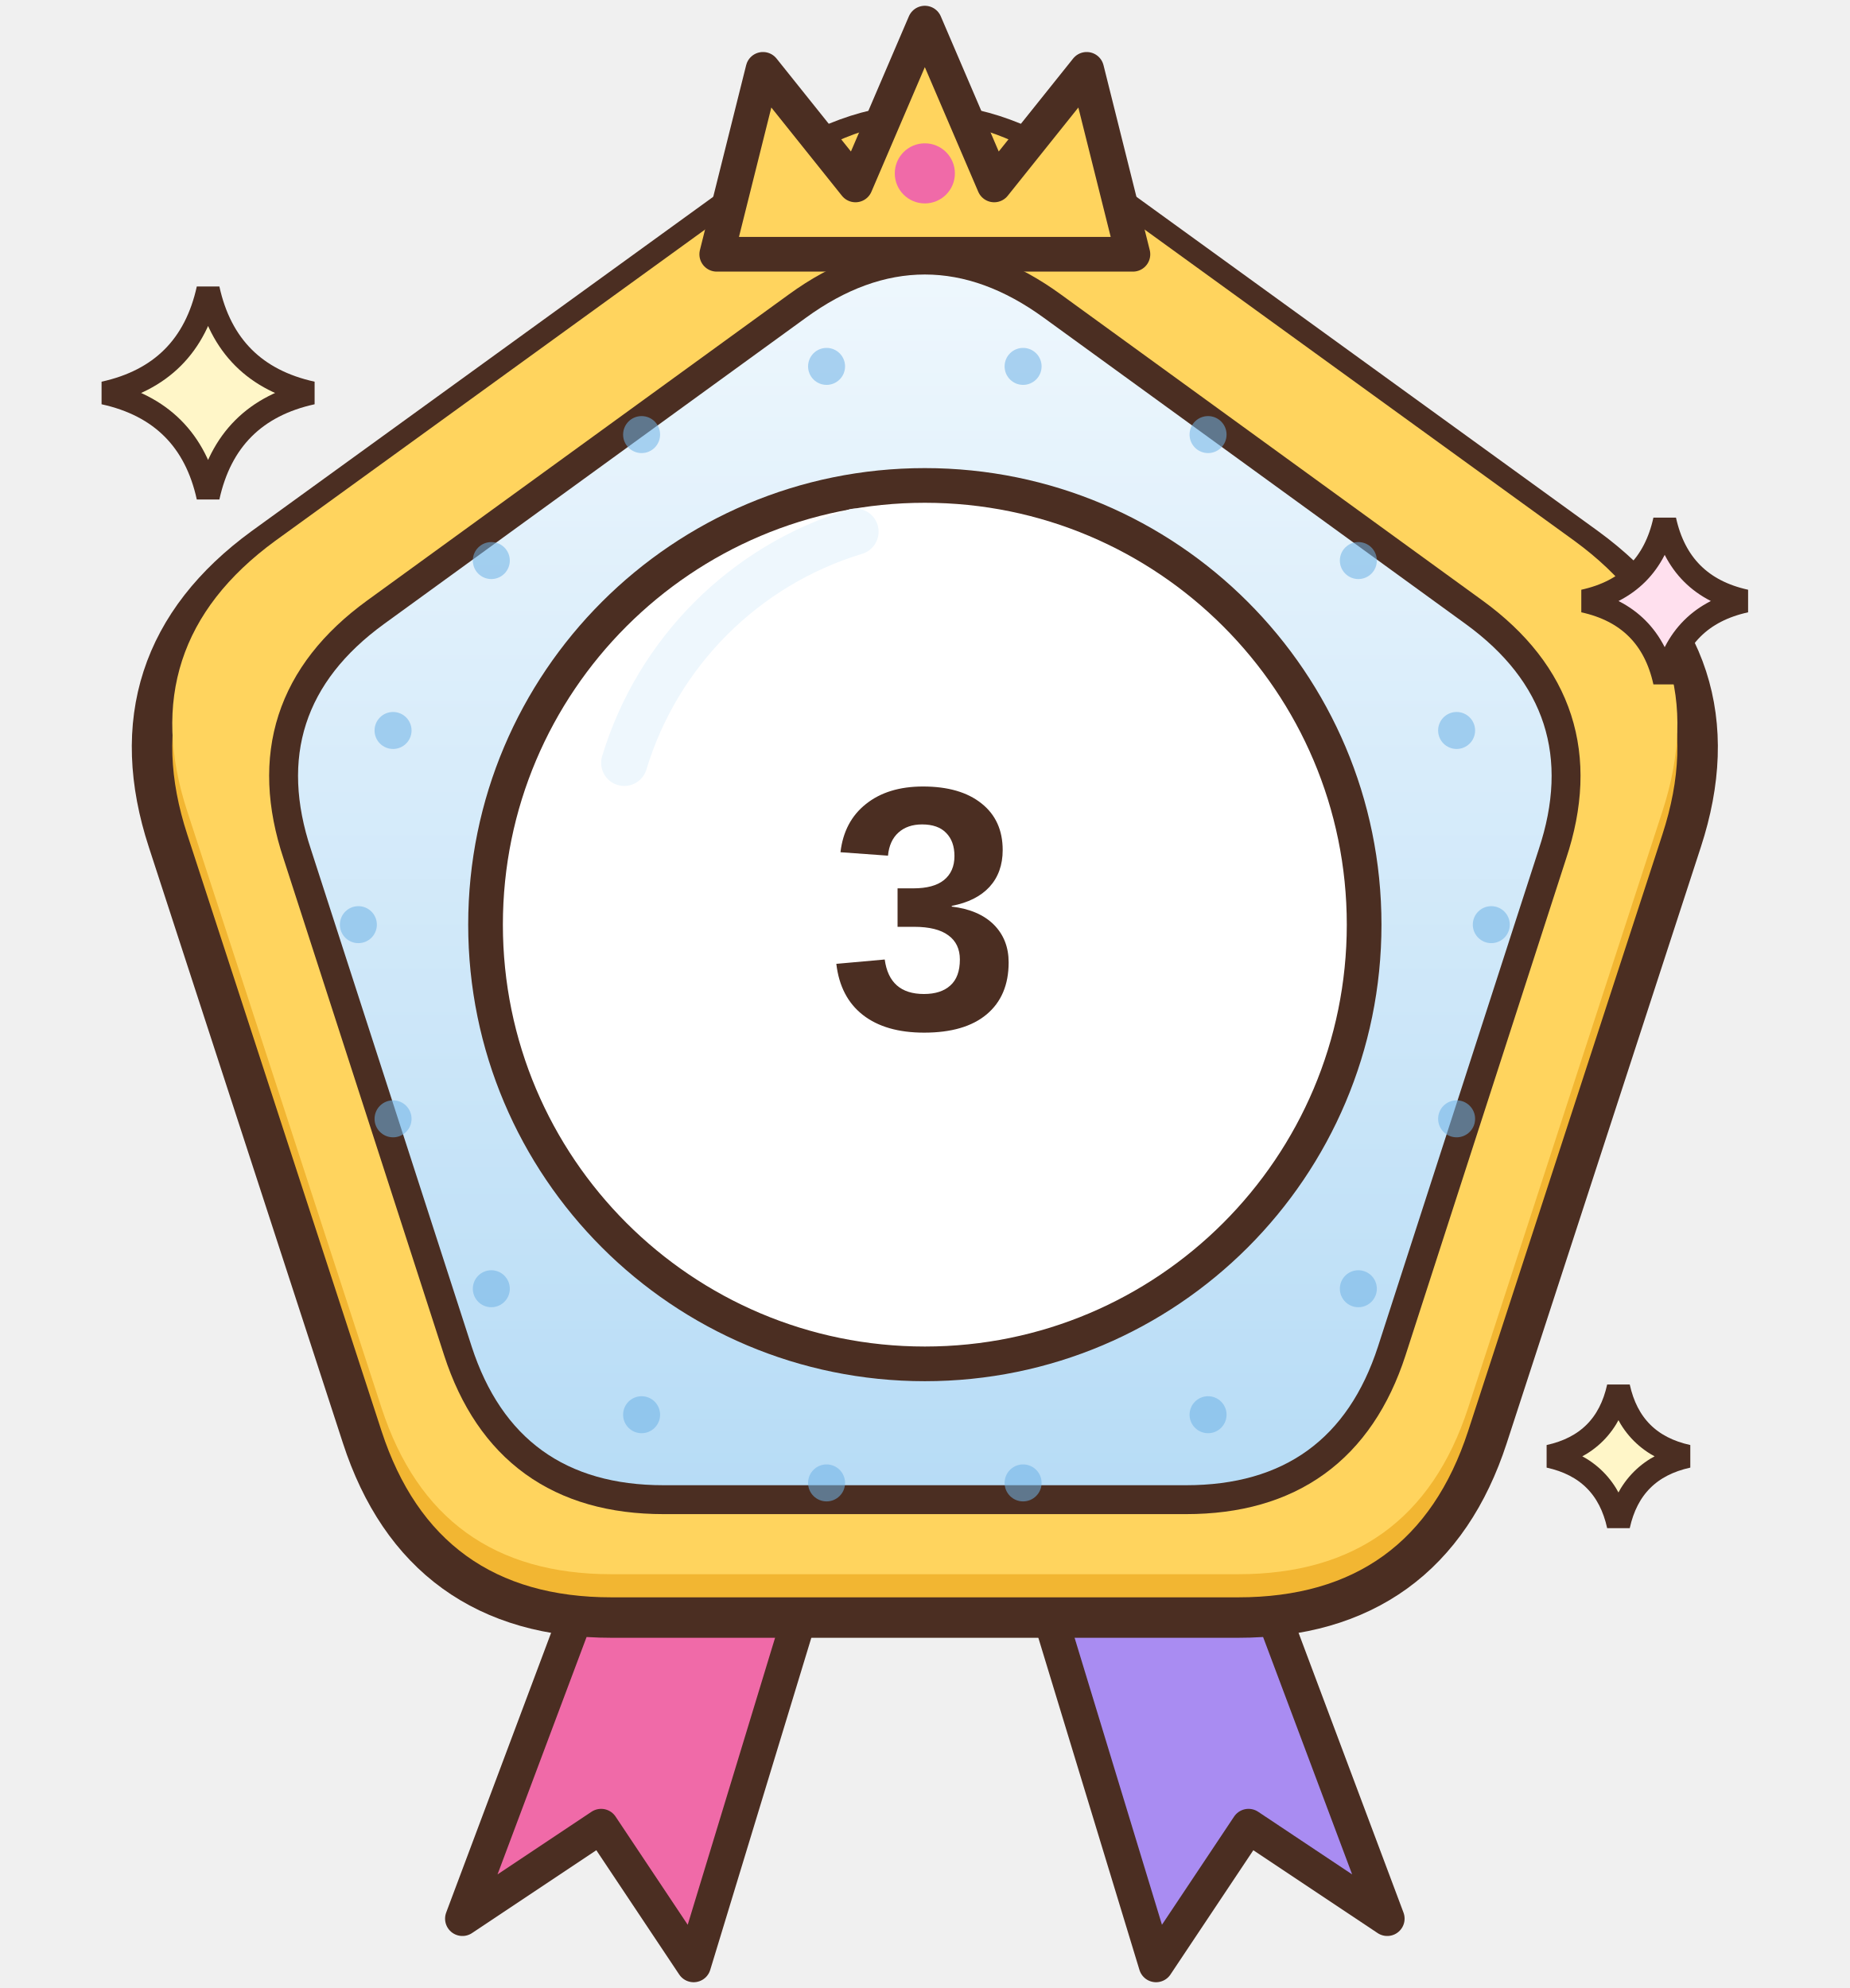
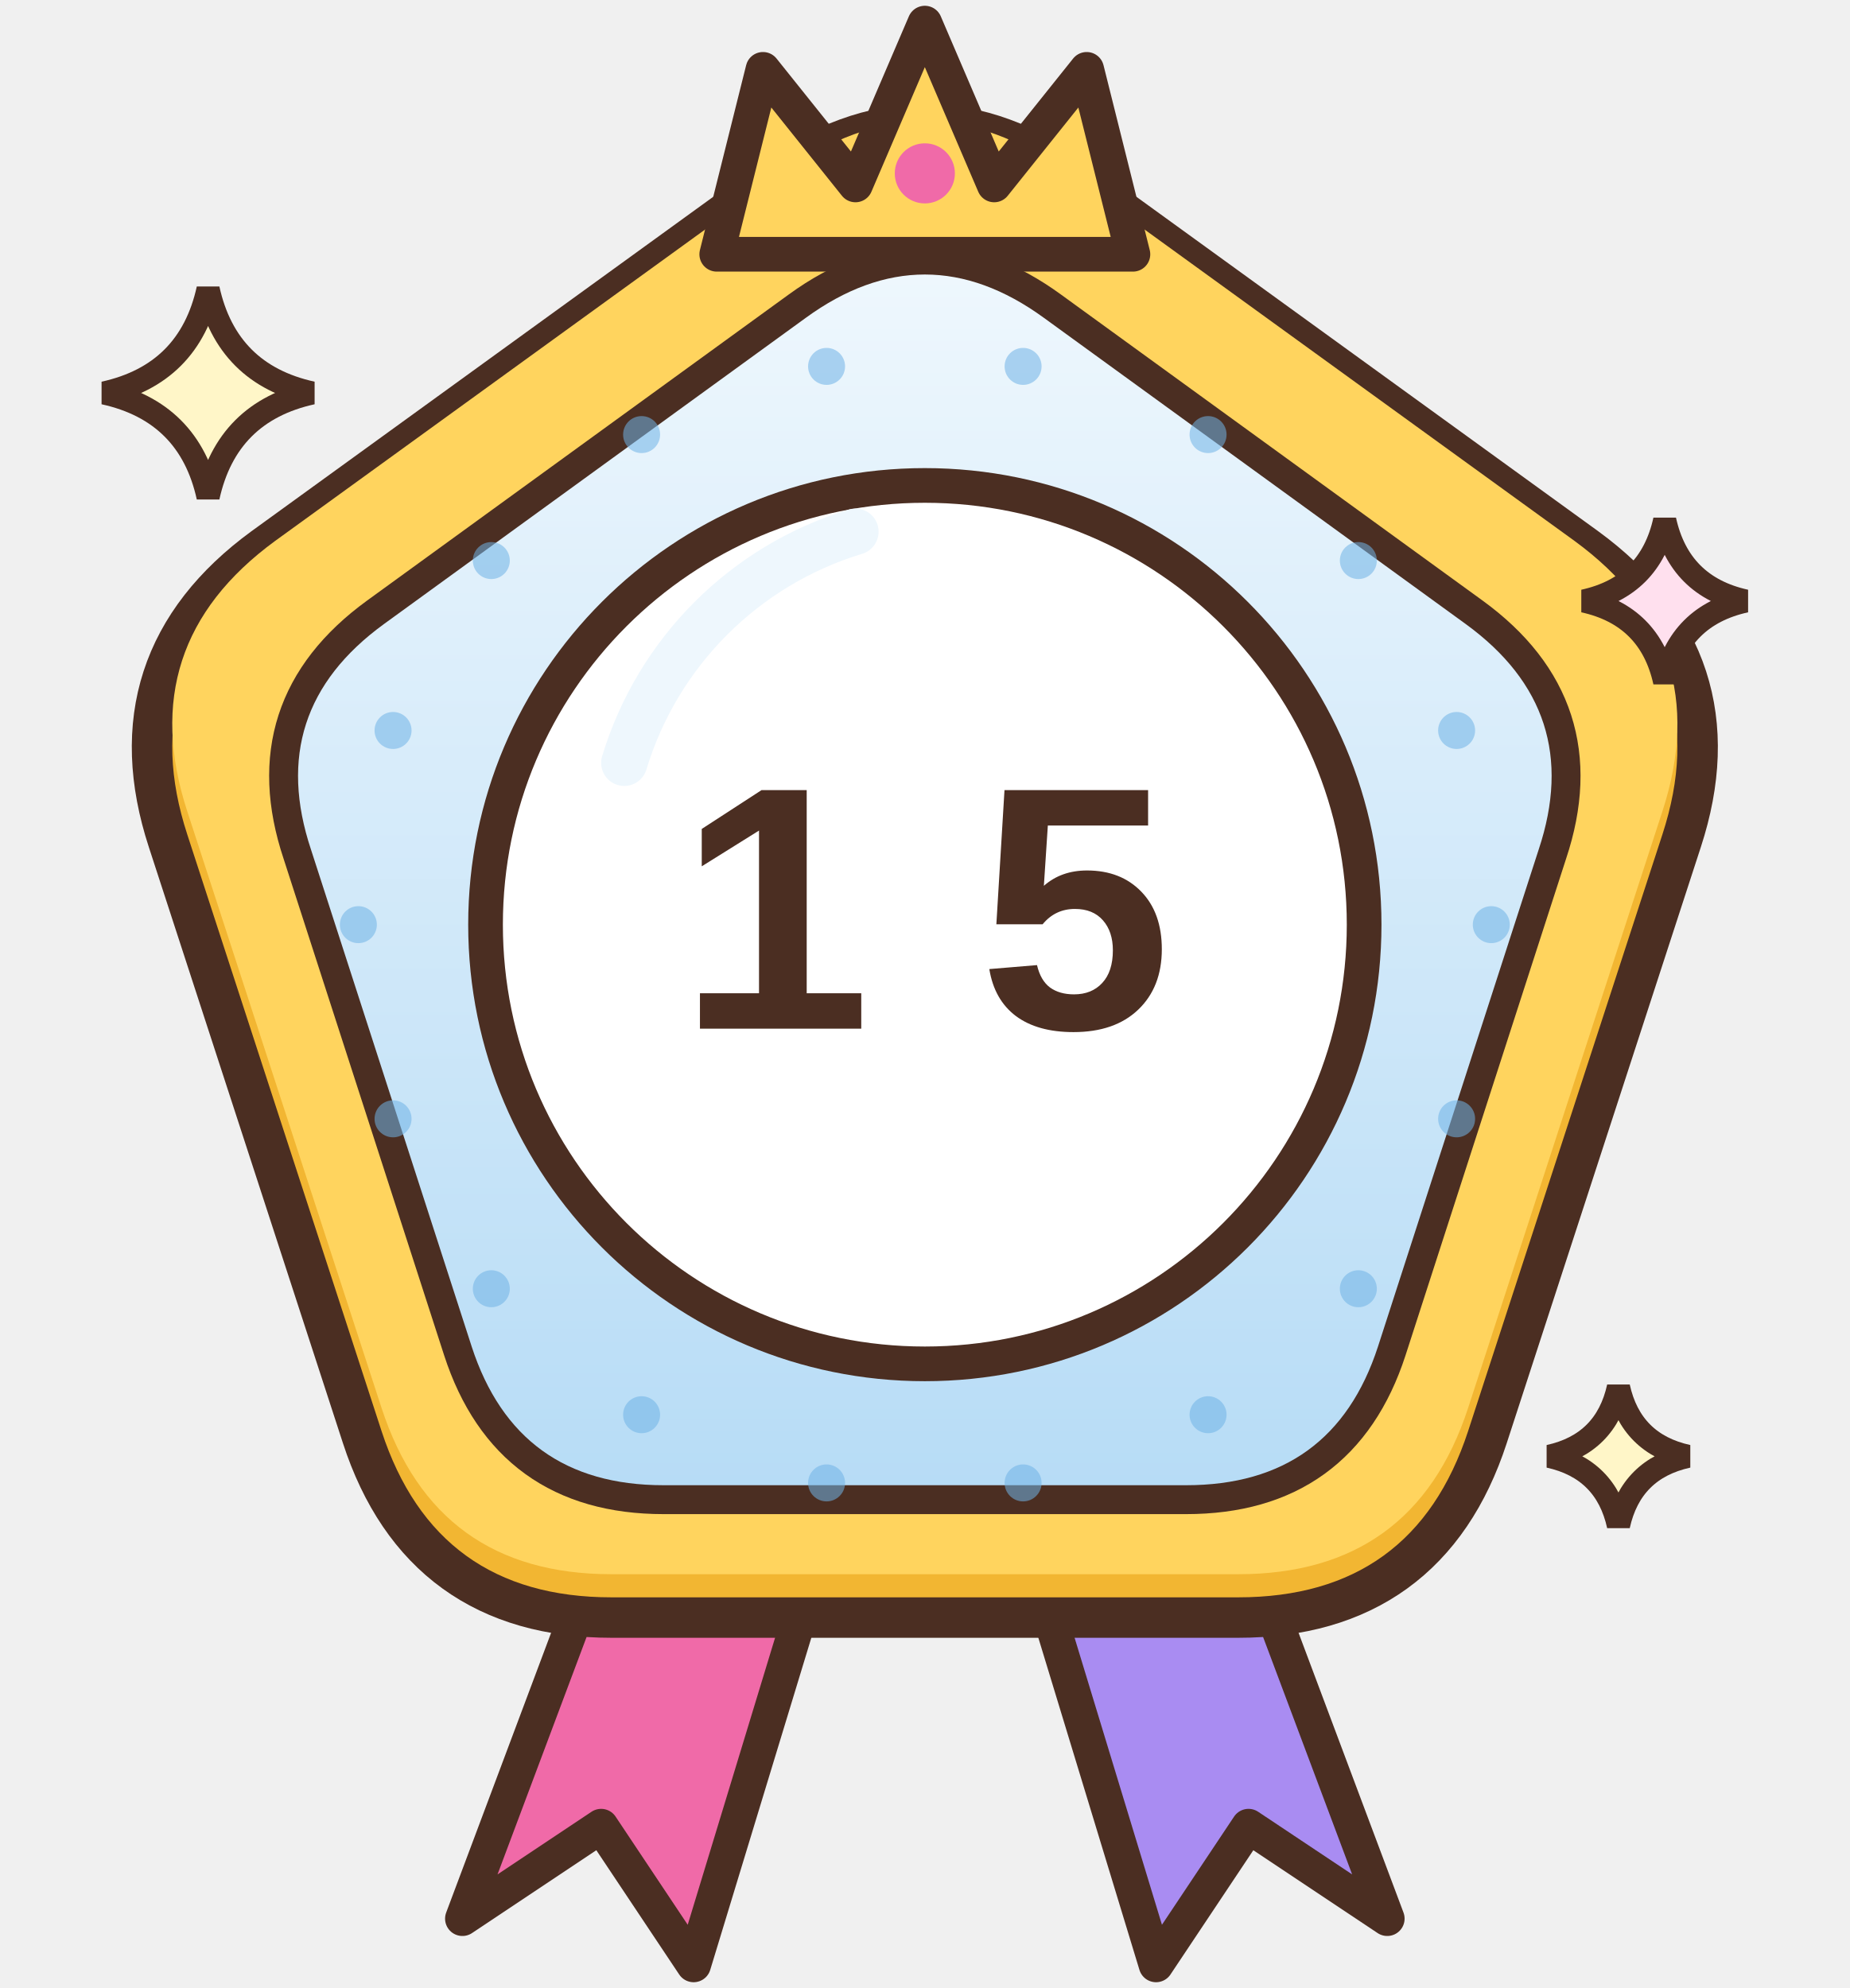
<svg xmlns="http://www.w3.org/2000/svg" viewBox="0 0 160 172">
  <defs>
-     <linearGradient id="g-math-logic-level-3" x1="0" y1="0" x2="0" y2="1">
+     <linearGradient id="g-math-logic-3-4-level-15" x1="0" y1="0" x2="0" y2="1">
      <stop offset="0" stop-color="#eef7fd" />
      <stop offset="1" stop-color="#b7dcf6" />
    </linearGradient>
  </defs>
  <path d="M58 118 L40 166 L52 158 L60 170 L74 124Z" fill="#f06aa8" stroke="#4b2e22" stroke-width="3" stroke-linejoin="round" />
  <path d="M102 118 L120 166 L108 158 L100 170 L86 124Z" fill="#a98cf2" stroke="#4b2e22" stroke-width="3" stroke-linejoin="round" />
  <path d="M67.7 17.0 Q80.0 8.0 92.3 17.0 L136.2 48.8 Q148.5 57.8 143.8 72.2 L127.0 123.8 Q122.3 138.2 107.1 138.2 L52.9 138.2 Q37.7 138.2 33.0 123.8 L16.2 72.2 Q11.5 57.8 23.8 48.8Z" fill="#4b2e22" stroke="#4b2e22" stroke-width="7" stroke-linejoin="round" />
  <path d="M67.7 17.0 Q80.0 8.0 92.3 17.0 L136.2 48.8 Q148.5 57.8 143.8 72.2 L127.0 123.8 Q122.3 138.2 107.1 138.2 L52.9 138.2 Q37.7 138.2 33.0 123.8 L16.2 72.2 Q11.5 57.8 23.8 48.8Z" fill="#f2b632" />
  <path d="M67.7 17.0 Q80.0 8.0 92.3 17.0 L136.2 48.8 Q148.5 57.8 143.8 72.2 L127.0 123.8 Q122.3 138.2 107.1 138.2 L52.9 138.2 Q37.7 138.2 33.0 123.8 L16.2 72.2 Q11.5 57.8 23.8 48.8Z" fill="#ffd45e" transform="translate(0 -2)" />
  <path d="M69.7 27.5 Q80.0 20.0 90.3 27.5 L126.8 54.0 Q137.1 61.5 133.1 73.5 L119.2 116.5 Q115.3 128.5 102.6 128.5 L57.4 128.5 Q44.7 128.5 40.8 116.5 L26.9 73.5 Q22.9 61.5 33.2 54.0Z" fill="#4b2e22" stroke="#4b2e22" stroke-width="5" stroke-linejoin="round" />
-   <path d="M69.7 27.5 Q80.0 20.0 90.3 27.5 L126.8 54.0 Q137.1 61.5 133.1 73.5 L119.2 116.5 Q115.3 128.5 102.6 128.5 L57.4 128.5 Q44.7 128.5 40.8 116.5 L26.9 73.5 Q22.9 61.5 33.2 54.0Z" fill="url(#g-math-logic-level-3)" />
+   <path d="M69.7 27.5 Q80.0 20.0 90.3 27.5 L126.8 54.0 Q137.1 61.5 133.1 73.5 L119.2 116.5 Q115.3 128.5 102.6 128.5 L57.4 128.5 Q44.7 128.5 40.8 116.5 L26.9 73.5 Q22.9 61.5 33.2 54.0Z" fill="url(#g-math-logic-3-4-level-15)" />
  <circle cx="129.0" cy="80.0" r="1.6" fill="#6fb3e6" opacity=".55" />
  <circle cx="126.0" cy="96.8" r="1.6" fill="#6fb3e6" opacity=".55" />
  <circle cx="117.5" cy="111.5" r="1.6" fill="#6fb3e6" opacity=".55" />
  <circle cx="104.5" cy="122.4" r="1.6" fill="#6fb3e6" opacity=".55" />
  <circle cx="88.5" cy="128.3" r="1.6" fill="#6fb3e6" opacity=".55" />
  <circle cx="71.5" cy="128.3" r="1.6" fill="#6fb3e6" opacity=".55" />
  <circle cx="55.5" cy="122.4" r="1.6" fill="#6fb3e6" opacity=".55" />
  <circle cx="42.5" cy="111.5" r="1.6" fill="#6fb3e6" opacity=".55" />
  <circle cx="34.0" cy="96.8" r="1.6" fill="#6fb3e6" opacity=".55" />
  <circle cx="31.0" cy="80.0" r="1.6" fill="#6fb3e6" opacity=".55" />
  <circle cx="34.0" cy="63.2" r="1.6" fill="#6fb3e6" opacity=".55" />
  <circle cx="42.5" cy="48.5" r="1.6" fill="#6fb3e6" opacity=".55" />
  <circle cx="55.5" cy="37.6" r="1.6" fill="#6fb3e6" opacity=".55" />
  <circle cx="71.5" cy="31.7" r="1.6" fill="#6fb3e6" opacity=".55" />
  <circle cx="88.5" cy="31.7" r="1.6" fill="#6fb3e6" opacity=".55" />
  <circle cx="104.5" cy="37.6" r="1.6" fill="#6fb3e6" opacity=".55" />
  <circle cx="117.5" cy="48.5" r="1.6" fill="#6fb3e6" opacity=".55" />
  <circle cx="126.0" cy="63.2" r="1.6" fill="#6fb3e6" opacity=".55" />
  <circle cx="80" cy="80" r="38" fill="#fff" stroke="#4b2e22" stroke-width="3" />
  <path d="M54 66 A30 30 0 0 1 74 46" fill="none" stroke="#eef7fd" stroke-width="4" stroke-linecap="round" />
-   <text x="80.0" y="89" text-anchor="middle" font-family="'Fredoka','Arial Rounded MT Bold','Trebuchet MS',Arial,sans-serif" font-size="30" font-weight="700" fill="#4b2e22">3</text>
+   <text x="67.0" y="89" text-anchor="middle" font-family="'Fredoka','Arial Rounded MT Bold','Trebuchet MS',Arial,sans-serif" font-size="30" font-weight="700" fill="#4b2e22">1</text>
+   <text x="93.0" y="89" text-anchor="middle" font-family="'Fredoka','Arial Rounded MT Bold','Trebuchet MS',Arial,sans-serif" font-size="30" font-weight="700" fill="#4b2e22">5</text>
  <path d="M62 22 L66 6 L74 16 L80 2 L86 16 L94 6 L98 22Z" fill="#ffd45e" stroke="#4b2e22" stroke-width="3" stroke-linejoin="round" />
  <circle cx="80" cy="15" r="2.6" fill="#f06aa8" />
  <path d="M18 25Q19.62 32.38 27 34Q19.62 35.62 18 43Q16.38 35.62 9 34Q16.38 32.38 18 25Z" fill="#fff6c8" stroke="#4b2e22" stroke-width="2" />
  <path d="M144 45Q145.26 50.74 151 52Q145.26 53.26 144 59Q142.74 53.26 137 52Q142.74 50.74 144 45Z" fill="#ffe0ee" stroke="#4b2e22" stroke-width="2" />
  <path d="M140 120Q141.08 124.92 146 126Q141.08 127.08 140 132Q138.92 127.08 134 126Q138.92 124.92 140 120Z" fill="#fff6c8" stroke="#4b2e22" stroke-width="2" />
</svg>
